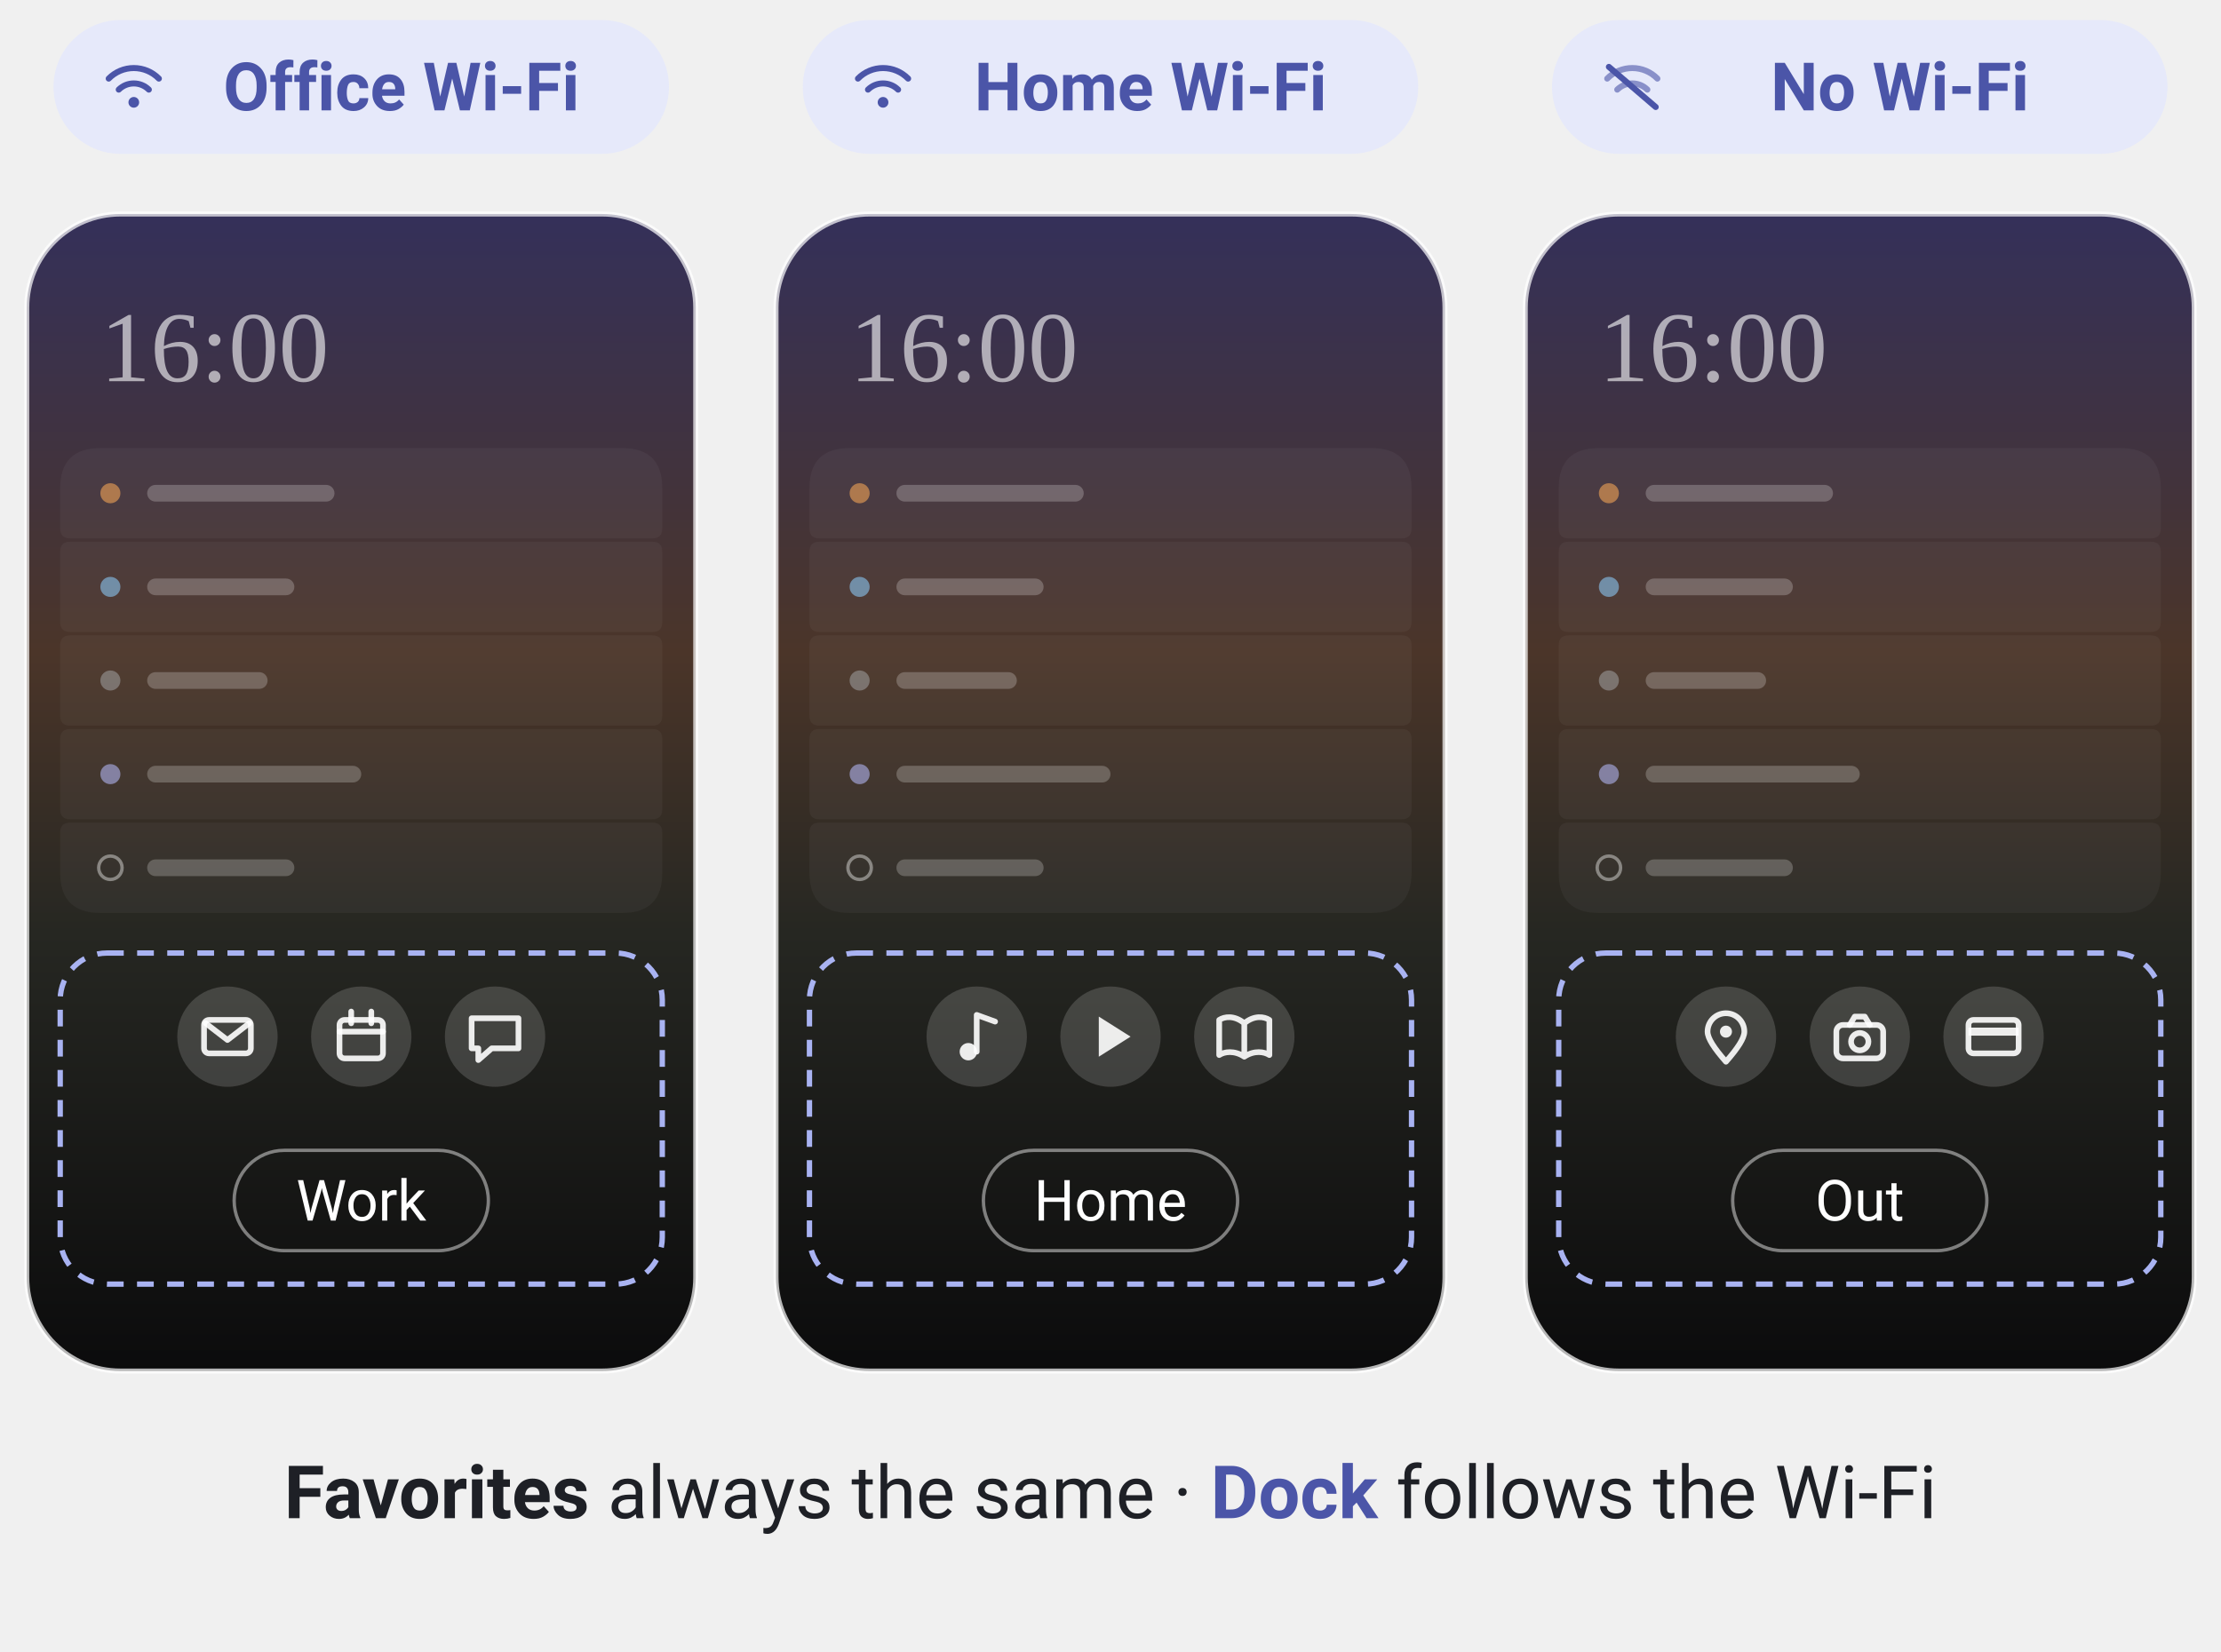
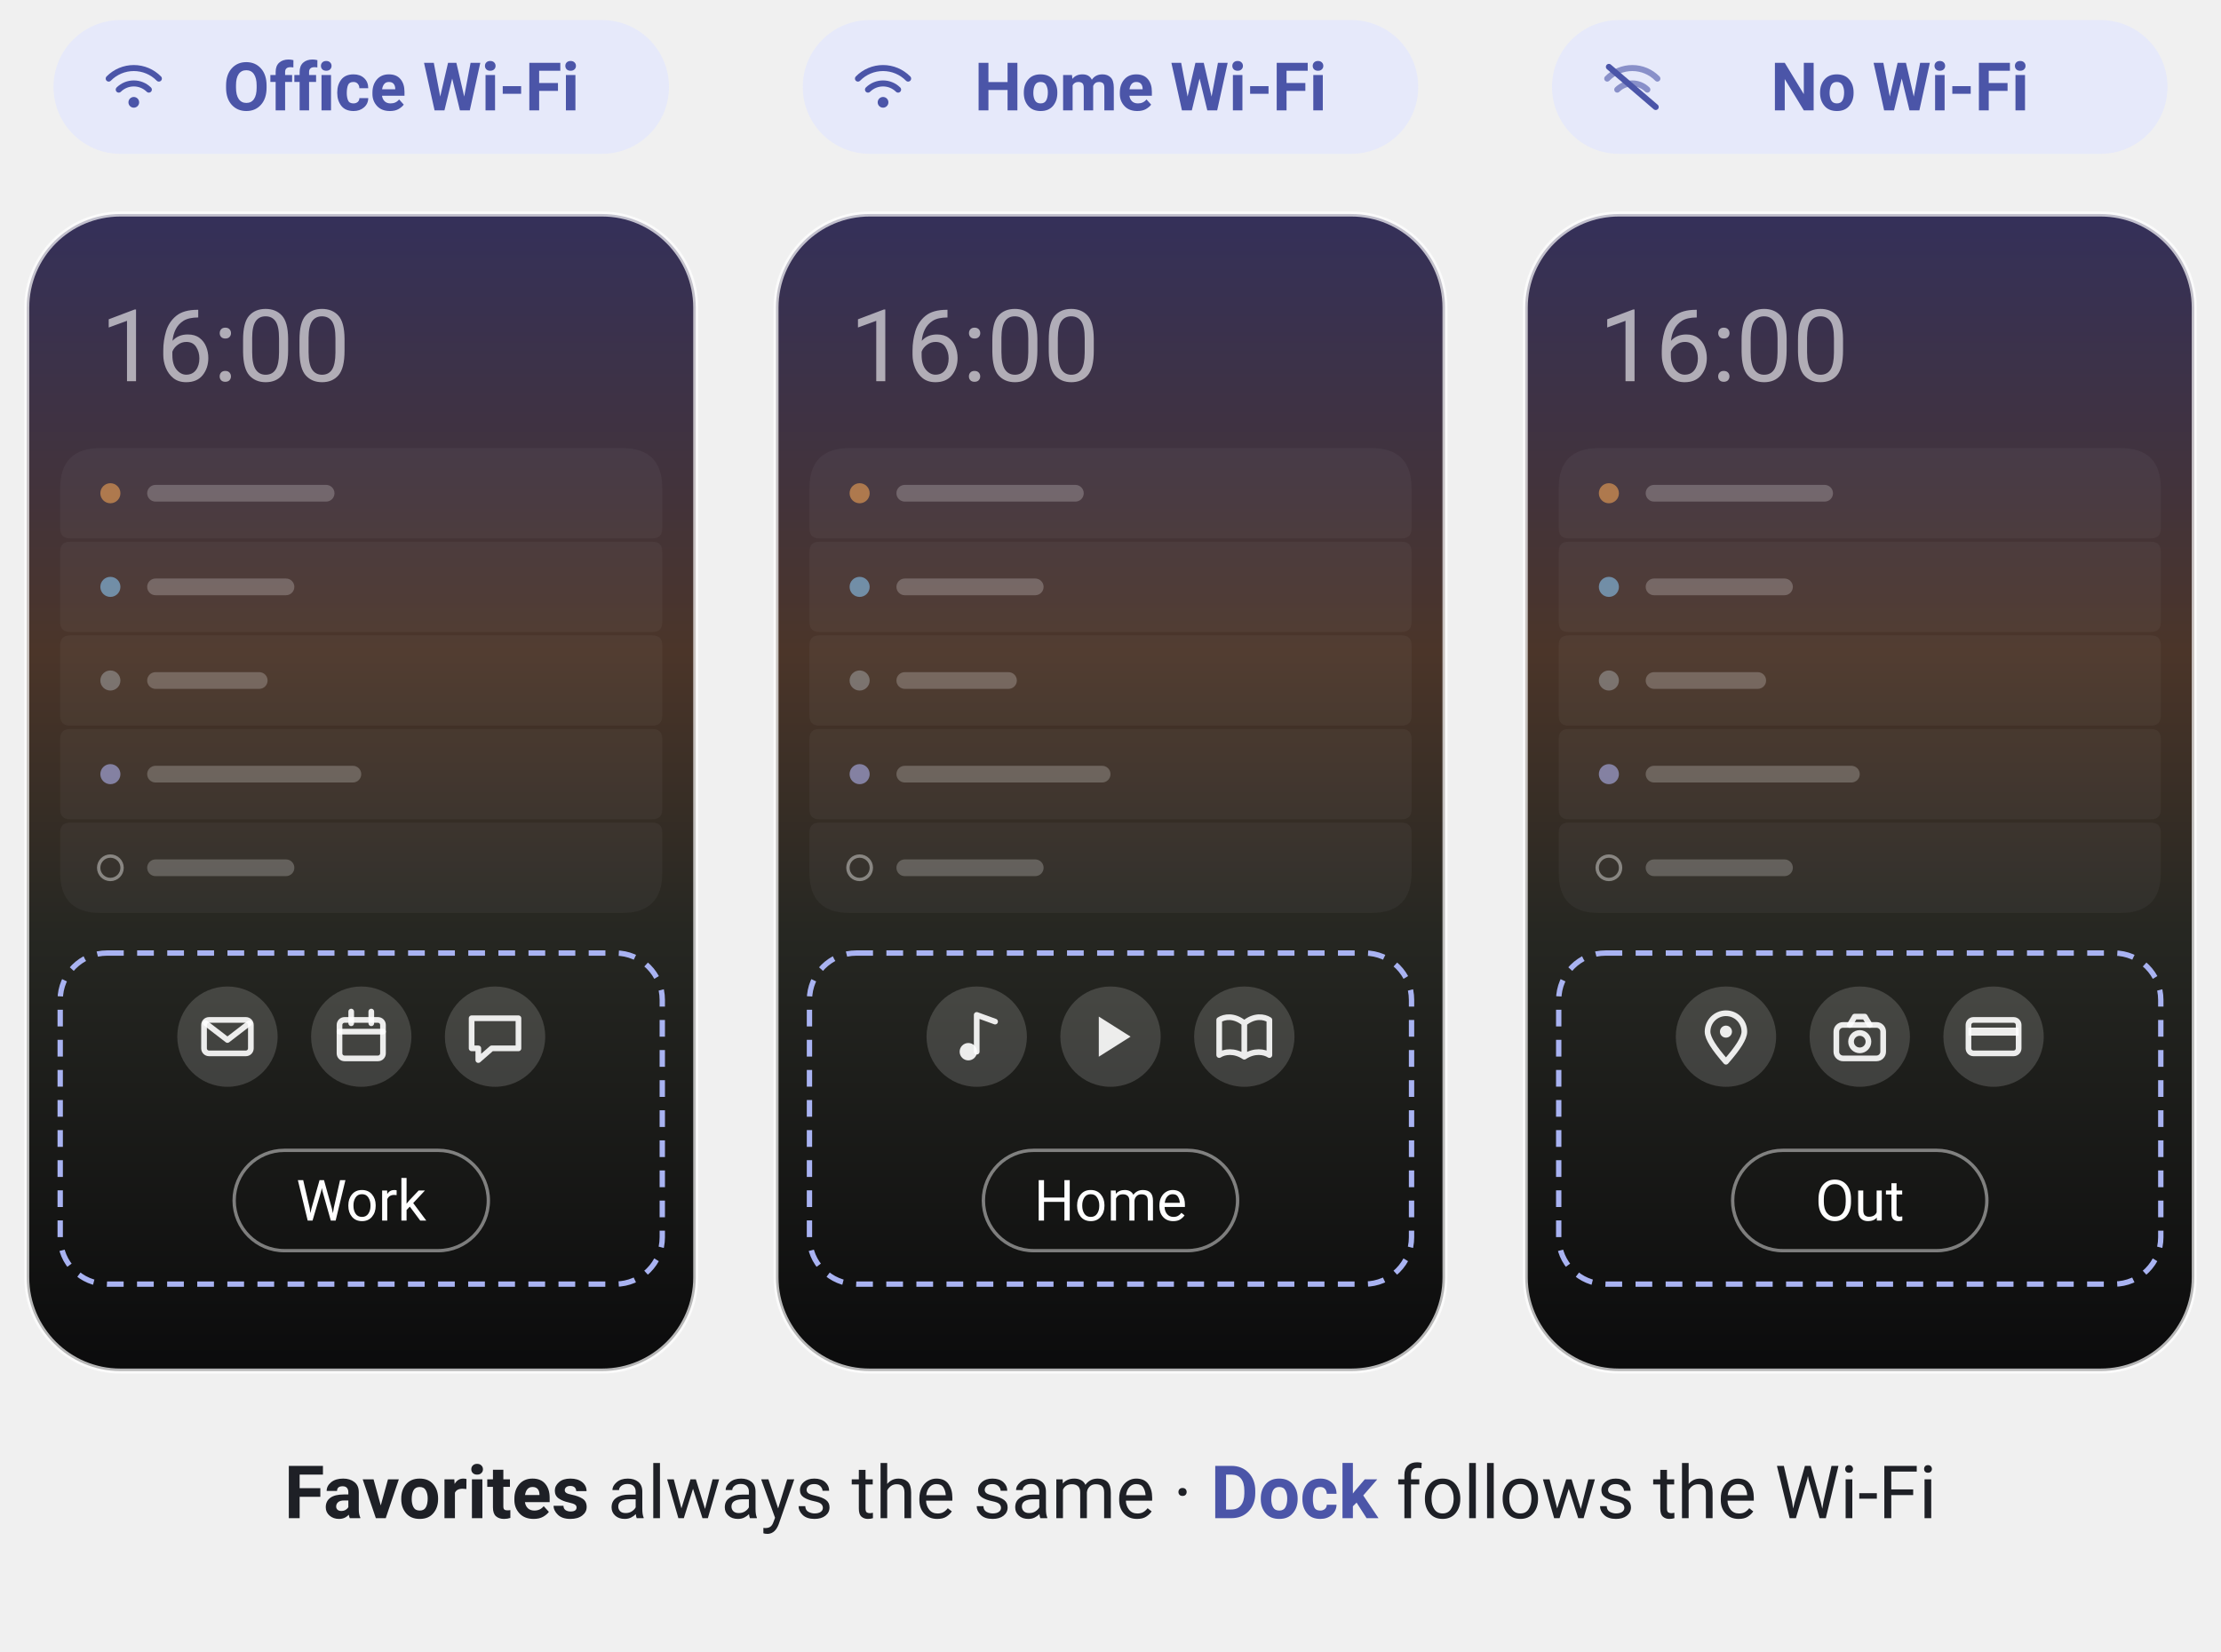
<svg xmlns="http://www.w3.org/2000/svg" width="664" height="494" viewBox="0 0 664 494" role="img" aria-label="Same favorites in every profile; only the dock changes with the Wi-Fi network">
  <defs>
    <linearGradient id="wall" x1="0" y1="0" x2="0" y2="1">
      <stop offset="0" stop-color="#34305A" />
      <stop offset=".38" stop-color="#4B3529" />
      <stop offset=".62" stop-color="#262722" />
      <stop offset="1" stop-color="#0B0B0C" />
    </linearGradient>
  </defs>
-   <style>text { font-family: -apple-system, BlinkMacSystemFont, 'Segoe UI', Roboto, Helvetica, Arial, sans-serif; } .t { font-size: 22px; fill: #1E2026; text-anchor: middle; } .pill { font-size: 17px; fill: #fff; text-anchor: middle; } .chip { font-size: 20px; font-weight: 600; fill: #4B55A8; text-anchor: middle; } .clock { font-family: Georgia, 'Times New Roman', serif; font-size: 30px; fill: #fff; }</style>
+   <style>text { font-family: -apple-system, BlinkMacSystemFont, 'Segoe UI', Roboto, Helvetica, Arial, sans-serif; } .t { font-size: 22px; fill: #1E2026; text-anchor: middle; } .pill { font-size: 17px; fill: #fff; text-anchor: middle; } .chip { font-size: 20px; font-weight: 600; fill: #4B55A8; text-anchor: middle; } .clock { font-size: 30px; fill: #fff; }</style>
  <rect x="8" y="64" width="200" height="346" rx="28" fill="url(#wall)" stroke="rgba(255,255,255,0.7)" stroke-width="1.5" />
  <g opacity="0.6">
    <text x="30" y="114" class="clock">16:00</text>
    <path d="M30 134 H186 Q198 134 198 146 V158 Q198 161 195 161 H21 Q18 161 18 158 V146 Q18 134 30 134 Z" fill="rgba(255,255,255,0.07)" />
    <circle cx="33" cy="147.5" r="3" fill="#F5A85A" />
    <rect x="44" y="145" width="56" height="5" rx="2.5" fill="rgba(255,255,255,0.38)" />
    <path d="M21 162 H195 Q198 162 198 165 V186 Q198 189 195 189 H21 Q18 189 18 186 V165 Q18 162 21 162 Z" fill="rgba(255,255,255,0.07)" />
    <circle cx="33" cy="175.5" r="3" fill="#8EC9F5" />
    <rect x="44" y="173" width="44" height="5" rx="2.5" fill="rgba(255,255,255,0.38)" />
    <path d="M21 190 H195 Q198 190 198 193 V214 Q198 217 195 217 H21 Q18 217 18 214 V193 Q18 190 21 190 Z" fill="rgba(255,255,255,0.07)" />
    <circle cx="33" cy="203.5" r="3" fill="#9E9E9E" />
    <rect x="44" y="201" width="36" height="5" rx="2.5" fill="rgba(255,255,255,0.38)" />
    <path d="M21 218 H195 Q198 218 198 221 V242 Q198 245 195 245 H21 Q18 245 18 242 V221 Q18 218 21 218 Z" fill="rgba(255,255,255,0.07)" />
    <circle cx="33" cy="231.5" r="3" fill="#B4B8F5" />
    <rect x="44" y="229" width="64" height="5" rx="2.5" fill="rgba(255,255,255,0.38)" />
    <path d="M21 246 H195 Q198 246 198 249 V261 Q198 273 186 273 H30 Q18 273 18 261 V249 Q18 246 21 246 Z" fill="rgba(255,255,255,0.07)" />
    <circle cx="33" cy="259.5" r="3.5" fill="none" stroke="rgba(255,255,255,0.7)" stroke-width="1" />
    <rect x="44" y="257" width="44" height="5" rx="2.5" fill="rgba(255,255,255,0.38)" />
  </g>
  <circle cx="68" cy="310" r="15" fill="rgba(255,255,255,0.16)" />
  <g transform="translate(68 310)">
    <rect x="-7" y="-5" width="14" height="10" rx="1.5" fill="none" stroke="rgba(255,255,255,0.9)" stroke-width="1.7" stroke-linecap="round" stroke-linejoin="round" />
    <path d="M-6.5 -4 L0 1 L6.5 -4" fill="none" stroke="rgba(255,255,255,0.9)" stroke-width="1.7" stroke-linecap="round" stroke-linejoin="round" />
  </g>
  <circle cx="108" cy="310" r="15" fill="rgba(255,255,255,0.16)" />
  <g transform="translate(108 310)">
    <rect x="-6.5" y="-5" width="13" height="11.5" rx="1.5" fill="none" stroke="rgba(255,255,255,0.9)" stroke-width="1.7" stroke-linecap="round" stroke-linejoin="round" />
    <path d="M-6.5 -1.5 H6.5 M-3 -7.5 V-4 M3 -7.5 V-4" fill="none" stroke="rgba(255,255,255,0.9)" stroke-width="1.7" stroke-linecap="round" stroke-linejoin="round" />
  </g>
  <circle cx="148" cy="310" r="15" fill="rgba(255,255,255,0.16)" />
  <g transform="translate(148 310)">
    <path d="M-7 -5.5 H7 V3.5 H-1 L-5 7 V3.5 H-7 Z" fill="none" stroke="rgba(255,255,255,0.9)" stroke-width="1.7" stroke-linecap="round" stroke-linejoin="round" />
  </g>
  <rect x="18" y="285" width="180" height="99" rx="14" fill="none" stroke="#A9B3F2" stroke-width="1.6" stroke-dasharray="5 4" />
  <rect x="70" y="344" width="76" height="30" rx="15" fill="none" stroke="rgba(255,255,255,0.45)" stroke-width="1" />
  <text x="108" y="365" class="pill">Work</text>
  <rect x="16" y="6" width="184" height="40" rx="20" fill="#E6E9FA" />
  <g fill="none" stroke="#4B55A8" stroke-width="1.8" stroke-linecap="round" opacity="1">
    <path d="M32.5 23.5 a10.5 10.5 0 0 1 15 0" />
    <path d="M35.5 26.8 a6.4 6.4 0 0 1 9 0" />
  </g>
  <circle cx="40" cy="30.6" r="1.6" fill="#4B55A8" />
  <text x="120" y="33" class="chip">Office Wi-Fi</text>
  <rect x="232" y="64" width="200" height="346" rx="28" fill="url(#wall)" stroke="rgba(255,255,255,0.7)" stroke-width="1.5" />
  <g opacity="0.6">
    <text x="254" y="114" class="clock">16:00</text>
    <path d="M254 134 H410 Q422 134 422 146 V158 Q422 161 419 161 H245 Q242 161 242 158 V146 Q242 134 254 134 Z" fill="rgba(255,255,255,0.07)" />
    <circle cx="257" cy="147.5" r="3" fill="#F5A85A" />
    <rect x="268" y="145" width="56" height="5" rx="2.5" fill="rgba(255,255,255,0.38)" />
    <path d="M245 162 H419 Q422 162 422 165 V186 Q422 189 419 189 H245 Q242 189 242 186 V165 Q242 162 245 162 Z" fill="rgba(255,255,255,0.07)" />
    <circle cx="257" cy="175.5" r="3" fill="#8EC9F5" />
    <rect x="268" y="173" width="44" height="5" rx="2.5" fill="rgba(255,255,255,0.38)" />
    <path d="M245 190 H419 Q422 190 422 193 V214 Q422 217 419 217 H245 Q242 217 242 214 V193 Q242 190 245 190 Z" fill="rgba(255,255,255,0.07)" />
    <circle cx="257" cy="203.5" r="3" fill="#9E9E9E" />
    <rect x="268" y="201" width="36" height="5" rx="2.5" fill="rgba(255,255,255,0.38)" />
    <path d="M245 218 H419 Q422 218 422 221 V242 Q422 245 419 245 H245 Q242 245 242 242 V221 Q242 218 245 218 Z" fill="rgba(255,255,255,0.07)" />
    <circle cx="257" cy="231.5" r="3" fill="#B4B8F5" />
    <rect x="268" y="229" width="64" height="5" rx="2.5" fill="rgba(255,255,255,0.38)" />
    <path d="M245 246 H419 Q422 246 422 249 V261 Q422 273 410 273 H254 Q242 273 242 261 V249 Q242 246 245 246 Z" fill="rgba(255,255,255,0.07)" />
    <circle cx="257" cy="259.5" r="3.5" fill="none" stroke="rgba(255,255,255,0.7)" stroke-width="1" />
    <rect x="268" y="257" width="44" height="5" rx="2.5" fill="rgba(255,255,255,0.38)" />
  </g>
  <circle cx="292" cy="310" r="15" fill="rgba(255,255,255,0.16)" />
  <g transform="translate(292 310)">
    <circle cx="-2.5" cy="4.5" r="2.6" fill="rgba(255,255,255,0.9)" />
    <path d="M0 4.5 V-6.5 L5.5 -4.5" fill="none" stroke="rgba(255,255,255,0.9)" stroke-width="1.7" stroke-linecap="round" stroke-linejoin="round" />
  </g>
  <circle cx="332" cy="310" r="15" fill="rgba(255,255,255,0.16)" />
  <g transform="translate(332 310)">
    <path d="M-3.5 -6 L6 0 L-3.5 6 Z" fill="rgba(255,255,255,0.9)" />
  </g>
  <circle cx="372" cy="310" r="15" fill="rgba(255,255,255,0.16)" />
  <g transform="translate(372 310)">
    <path d="M0 -4 C-3 -6.5 -6 -6 -7.5 -5 V5.5 C-6 4.5 -3 4 0 6 C3 4 6 4.5 7.5 5.5 V-5 C6 -6 3 -6.5 0 -4 Z M0 -4 V6" fill="none" stroke="rgba(255,255,255,0.9)" stroke-width="1.7" stroke-linecap="round" stroke-linejoin="round" />
  </g>
  <rect x="242" y="285" width="180" height="99" rx="14" fill="none" stroke="#A9B3F2" stroke-width="1.6" stroke-dasharray="5 4" />
  <rect x="294" y="344" width="76" height="30" rx="15" fill="none" stroke="rgba(255,255,255,0.45)" stroke-width="1" />
  <text x="332" y="365" class="pill">Home</text>
  <rect x="240" y="6" width="184" height="40" rx="20" fill="#E6E9FA" />
  <g fill="none" stroke="#4B55A8" stroke-width="1.8" stroke-linecap="round" opacity="1">
    <path d="M256.5 23.5 a10.5 10.5 0 0 1 15 0" />
    <path d="M259.5 26.8 a6.4 6.4 0 0 1 9 0" />
  </g>
  <circle cx="264" cy="30.6" r="1.6" fill="#4B55A8" />
  <text x="344" y="33" class="chip">Home Wi-Fi</text>
  <rect x="456" y="64" width="200" height="346" rx="28" fill="url(#wall)" stroke="rgba(255,255,255,0.7)" stroke-width="1.5" />
  <g opacity="0.6">
    <text x="478" y="114" class="clock">16:00</text>
    <path d="M478 134 H634 Q646 134 646 146 V158 Q646 161 643 161 H469 Q466 161 466 158 V146 Q466 134 478 134 Z" fill="rgba(255,255,255,0.07)" />
    <circle cx="481" cy="147.5" r="3" fill="#F5A85A" />
    <rect x="492" y="145" width="56" height="5" rx="2.5" fill="rgba(255,255,255,0.38)" />
    <path d="M469 162 H643 Q646 162 646 165 V186 Q646 189 643 189 H469 Q466 189 466 186 V165 Q466 162 469 162 Z" fill="rgba(255,255,255,0.07)" />
    <circle cx="481" cy="175.5" r="3" fill="#8EC9F5" />
    <rect x="492" y="173" width="44" height="5" rx="2.5" fill="rgba(255,255,255,0.38)" />
    <path d="M469 190 H643 Q646 190 646 193 V214 Q646 217 643 217 H469 Q466 217 466 214 V193 Q466 190 469 190 Z" fill="rgba(255,255,255,0.07)" />
    <circle cx="481" cy="203.5" r="3" fill="#9E9E9E" />
    <rect x="492" y="201" width="36" height="5" rx="2.5" fill="rgba(255,255,255,0.38)" />
    <path d="M469 218 H643 Q646 218 646 221 V242 Q646 245 643 245 H469 Q466 245 466 242 V221 Q466 218 469 218 Z" fill="rgba(255,255,255,0.07)" />
    <circle cx="481" cy="231.5" r="3" fill="#B4B8F5" />
    <rect x="492" y="229" width="64" height="5" rx="2.5" fill="rgba(255,255,255,0.38)" />
    <path d="M469 246 H643 Q646 246 646 249 V261 Q646 273 634 273 H478 Q466 273 466 261 V249 Q466 246 469 246 Z" fill="rgba(255,255,255,0.07)" />
    <circle cx="481" cy="259.5" r="3.5" fill="none" stroke="rgba(255,255,255,0.7)" stroke-width="1" />
    <rect x="492" y="257" width="44" height="5" rx="2.5" fill="rgba(255,255,255,0.38)" />
  </g>
  <circle cx="516" cy="310" r="15" fill="rgba(255,255,255,0.16)" />
  <g transform="translate(516 310)">
    <path d="M0 7.5 C-3.5 3.5 -5.5 0.5 -5.5 -1.5 A5.5 5.5 0 0 1 5.5 -1.5 C5.5 0.5 3.5 3.5 0 7.5 Z" fill="none" stroke="rgba(255,255,255,0.9)" stroke-width="1.7" stroke-linecap="round" stroke-linejoin="round" />
    <circle cx="0" cy="-1.5" r="1.8" fill="rgba(255,255,255,0.9)" />
  </g>
  <circle cx="556" cy="310" r="15" fill="rgba(255,255,255,0.16)" />
  <g transform="translate(556 310)">
    <rect x="-7" y="-3.5" width="14" height="10" rx="2" fill="none" stroke="rgba(255,255,255,0.9)" stroke-width="1.7" stroke-linecap="round" stroke-linejoin="round" />
    <path d="M-3 -3.5 L-1.5 -6 H1.5 L3 -3.5" fill="none" stroke="rgba(255,255,255,0.9)" stroke-width="1.7" stroke-linecap="round" stroke-linejoin="round" />
    <circle cx="0" cy="1.5" r="2.6" fill="none" stroke="rgba(255,255,255,0.9)" stroke-width="1.7" stroke-linecap="round" stroke-linejoin="round" />
  </g>
  <circle cx="596" cy="310" r="15" fill="rgba(255,255,255,0.16)" />
  <g transform="translate(596 310)">
    <rect x="-7.5" y="-5" width="15" height="10" rx="1.5" fill="none" stroke="rgba(255,255,255,0.9)" stroke-width="1.7" stroke-linecap="round" stroke-linejoin="round" />
    <path d="M-7.5 -1.5 H7.5" fill="none" stroke="rgba(255,255,255,0.9)" stroke-width="2.4" />
  </g>
  <rect x="466" y="285" width="180" height="99" rx="14" fill="none" stroke="#A9B3F2" stroke-width="1.6" stroke-dasharray="5 4" />
  <rect x="518" y="344" width="76" height="30" rx="15" fill="none" stroke="rgba(255,255,255,0.45)" stroke-width="1" />
  <text x="556" y="365" class="pill">Out</text>
  <rect x="464" y="6" width="184" height="40" rx="20" fill="#E6E9FA" />
  <g fill="none" stroke="#4B55A8" stroke-width="1.8" stroke-linecap="round" opacity="0.6">
    <path d="M480.5 23.5 a10.5 10.5 0 0 1 15 0" />
    <path d="M483.5 26.8 a6.4 6.4 0 0 1 9 0" />
  </g>
  <path d="M481 20 L495 32" stroke="#4B55A8" stroke-width="1.8" stroke-linecap="round" />
  <text x="568" y="33" class="chip">No Wi-Fi</text>
  <text x="332" y="454" class="t">
    <tspan font-weight="600">Favorites</tspan> always the same · <tspan font-weight="600" fill="#4B55A8">Dock</tspan> follows the Wi-Fi</text>
</svg>
